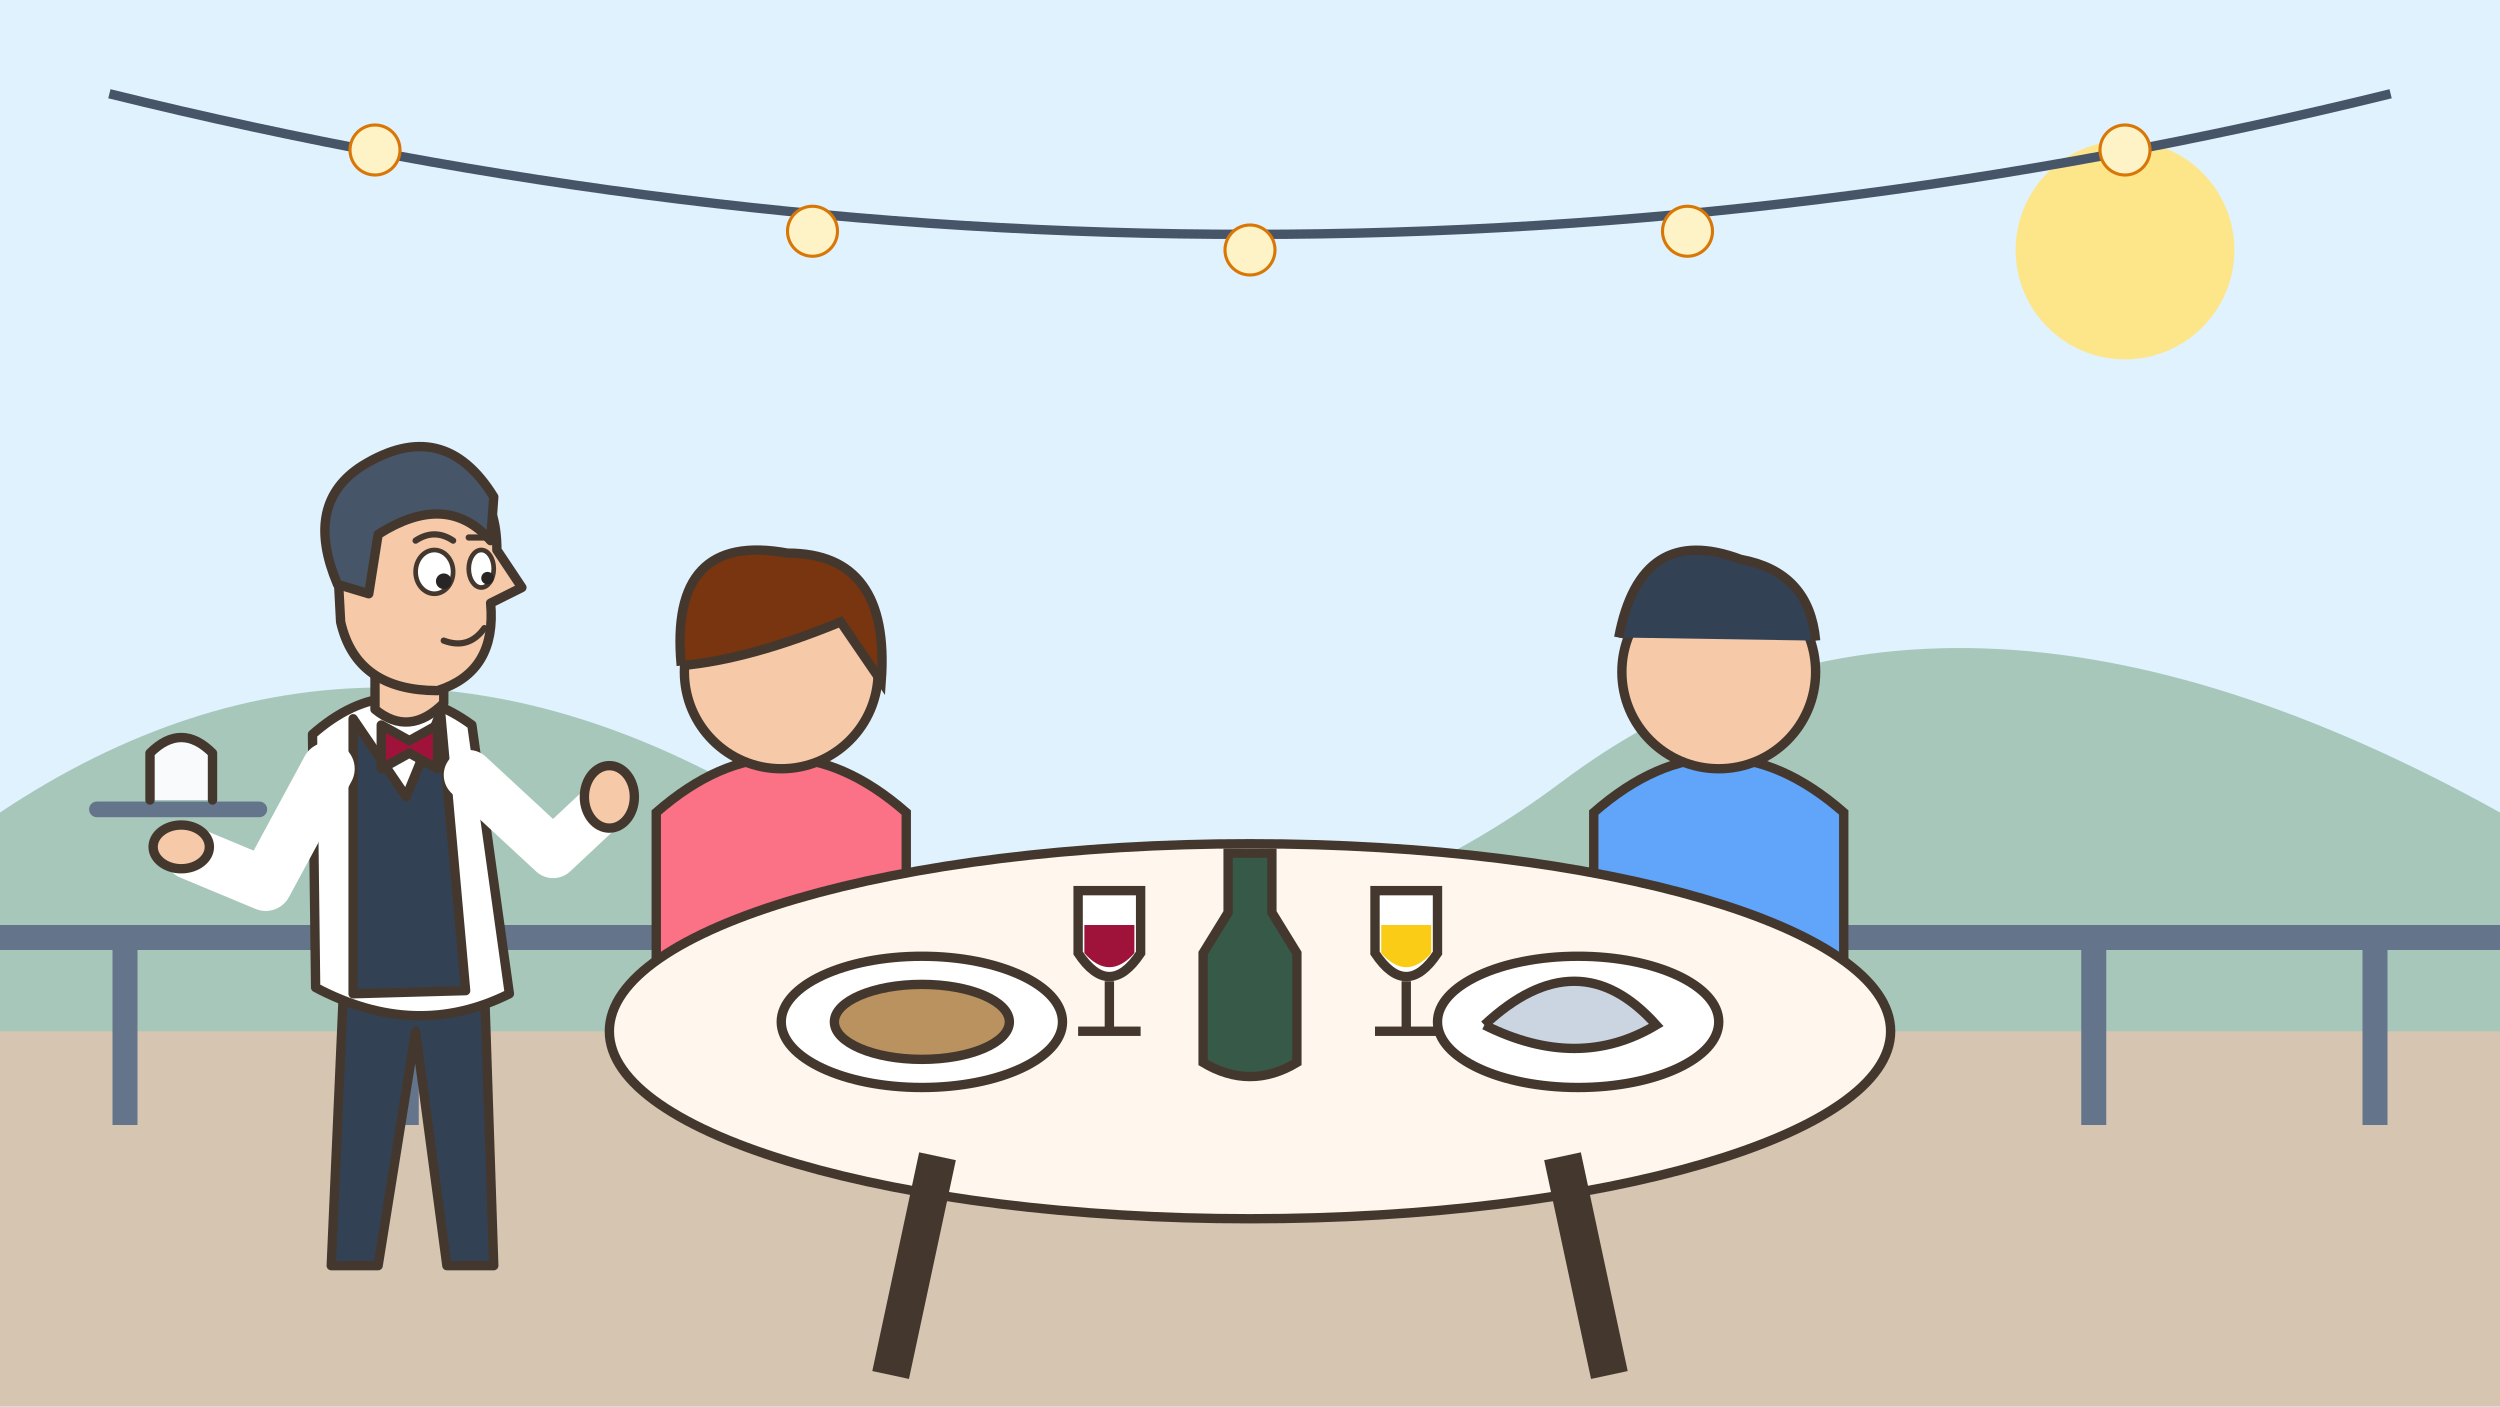
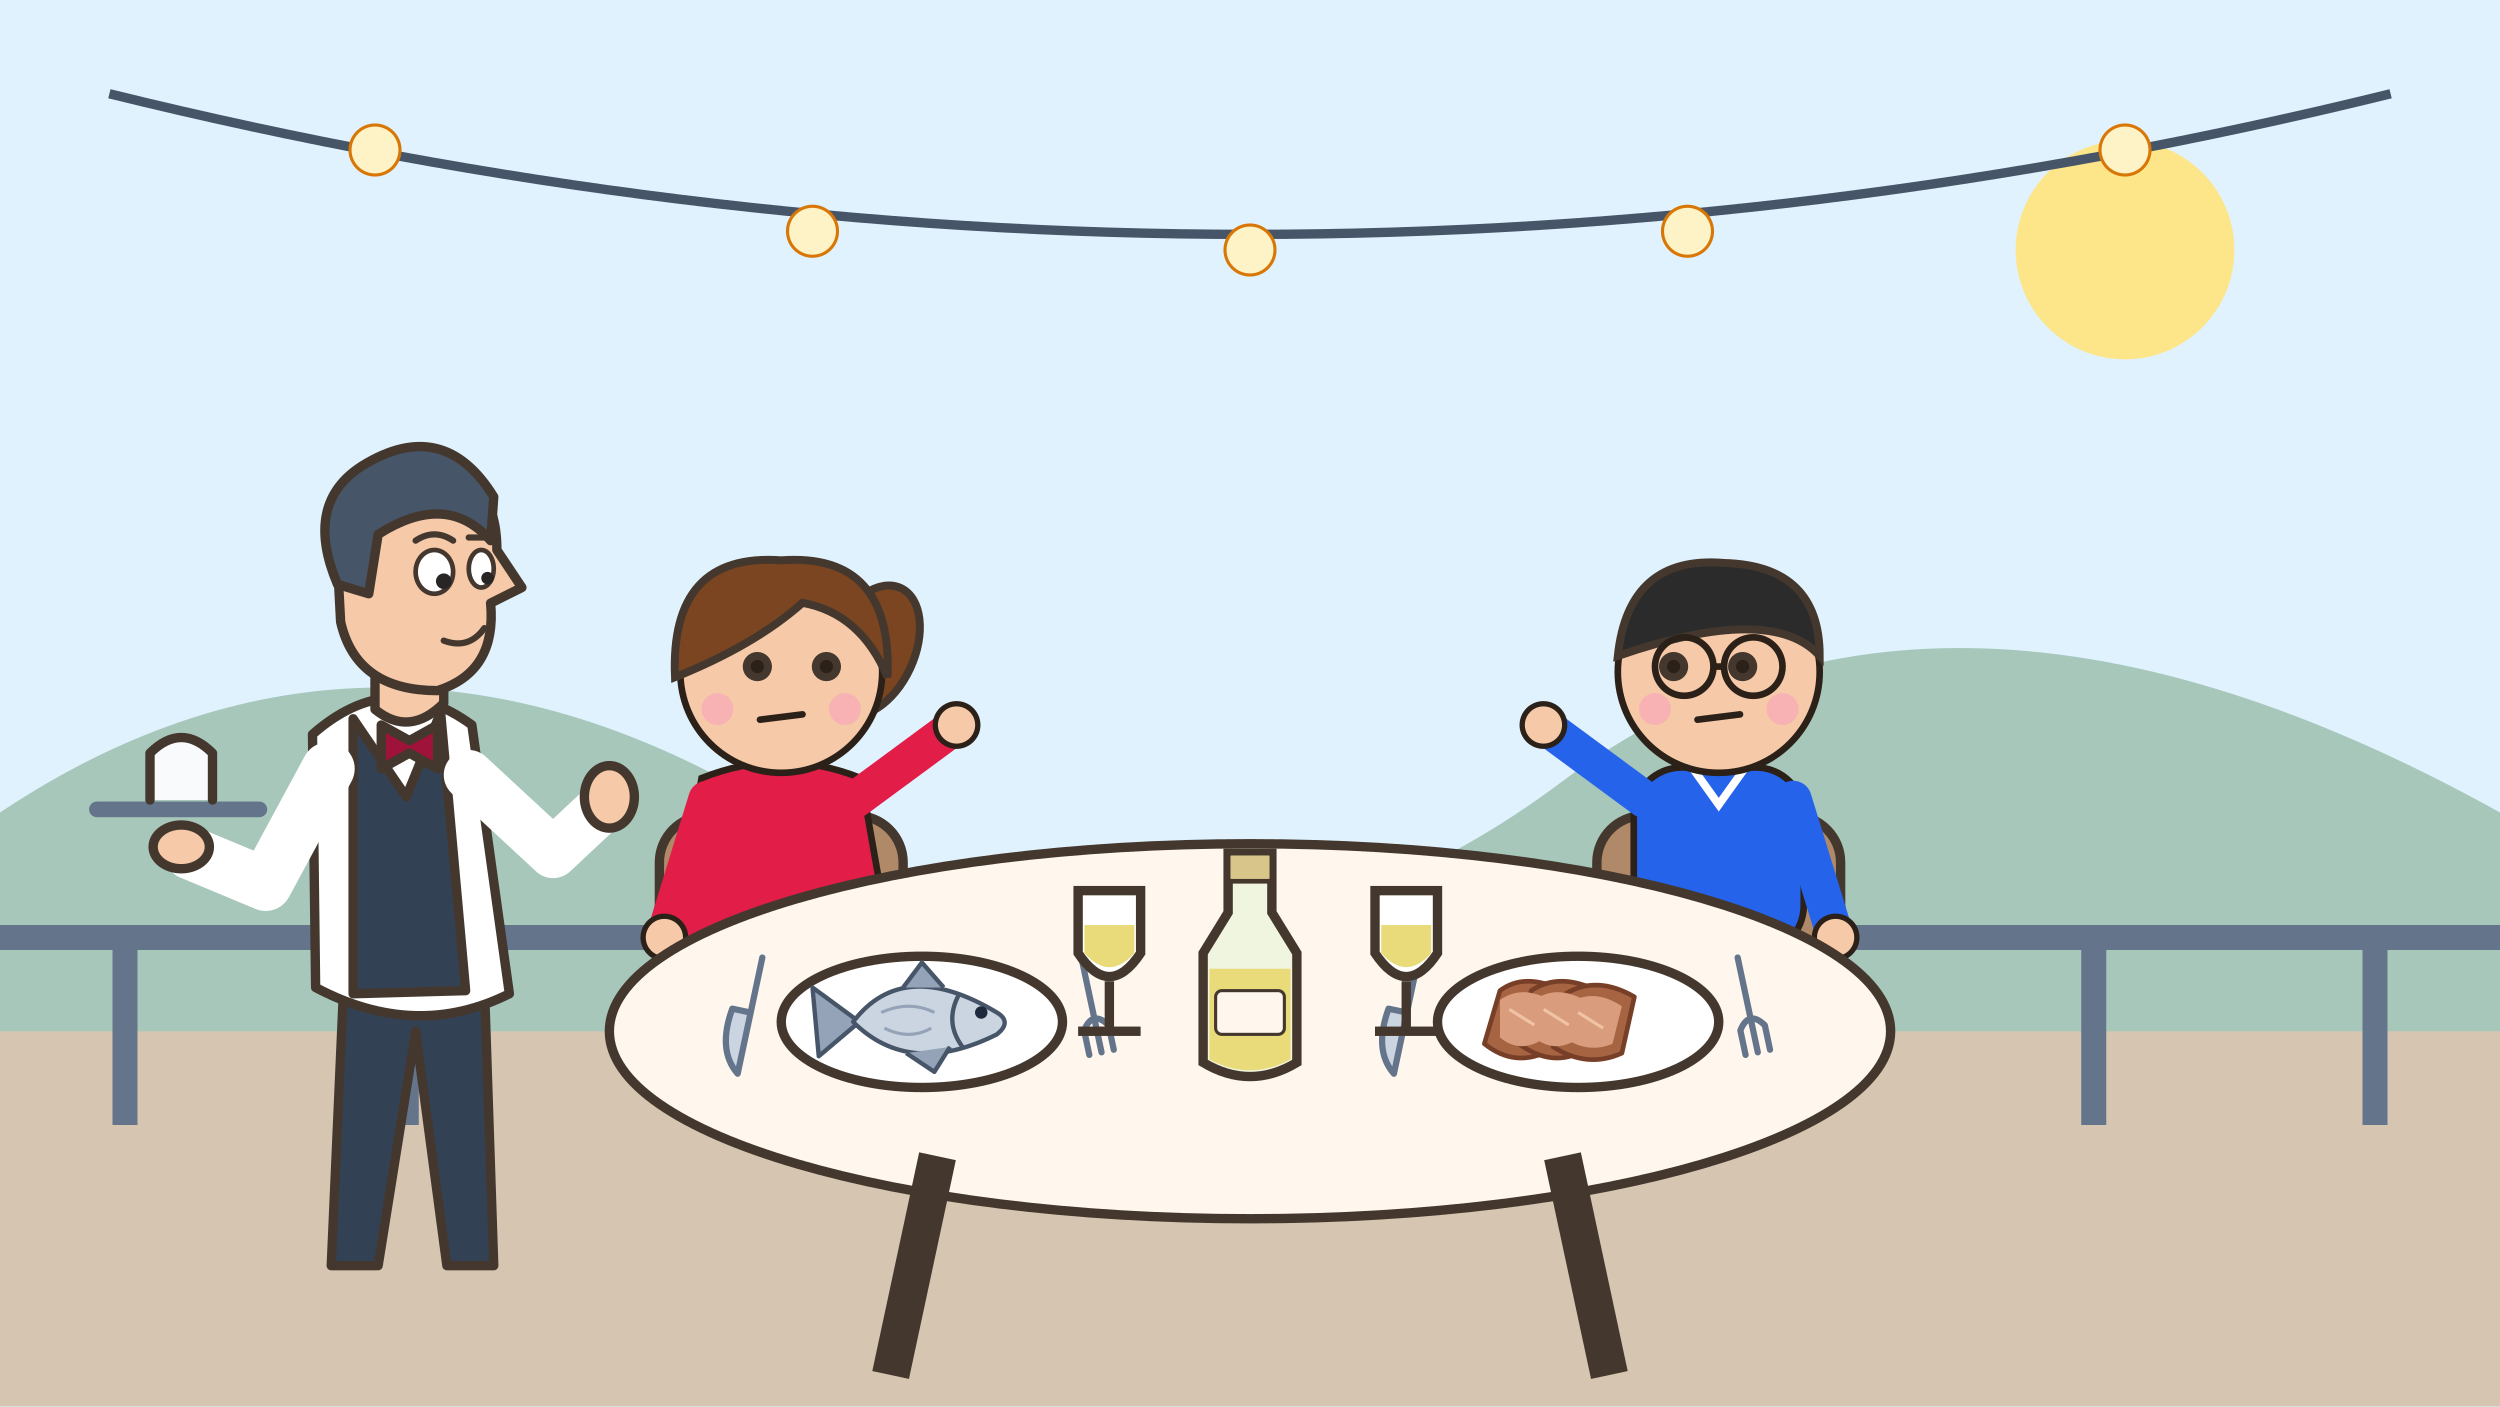
<svg xmlns="http://www.w3.org/2000/svg" viewBox="0 0 800 450" role="img" aria-labelledby="title">
  <rect width="800" height="450" fill="#e0f2fe" />
  <circle cx="680" cy="80" r="35" fill="#fde68a" />
  <path d="M0 260 Q120 180 250 260 T500 250 T800 260 V450 H0" fill="#a7c7bb" />
  <path d="M0 330 H800 V450 H0" fill="#d6c5b1" />
  <path d="M0 300 H800 M40 300 V360 M130 300 V360 M670 300 V360 M760 300 V360" stroke="#64748b" stroke-width="8" />
  <path d="M35 30 Q400 120 765 30" fill="none" stroke="#475569" stroke-width="3" />
  <g fill="#fef3c7" stroke="#d97706">
    <circle cx="120" cy="48" r="8" />
    <circle cx="260" cy="74" r="8" />
    <circle cx="400" cy="80" r="8" />
    <circle cx="540" cy="74" r="8" />
    <circle cx="680" cy="48" r="8" />
  </g>
  <g stroke="#44382e" stroke-width="3" stroke-linecap="round" stroke-linejoin="round">
    <path d="M110 315 L106 405 L121 405 L133 330 L143 405 L158 405 L155 315" fill="#334155" />
    <path d="M100 235 Q125 213 151 232 L163 318 Q133 333 101 316 Z" fill="#fff" />
    <path d="M113 230 L130 255 L141 228 L149 317 L113 318 Z" fill="#334155" />
    <path d="M122 232 L131 237 L140 232 L140 246 L131 241 L122 246 Z" fill="#9f1239" />
    <path d="M105 246 L85 283 L61 273" fill="none" stroke="#fff" stroke-width="17" />
    <path d="M150 248 L177 273 L193 258" fill="none" stroke="#fff" stroke-width="16" />
    <ellipse cx="195" cy="255" rx="8" ry="10" fill="#f6c9a8" />
    <ellipse cx="58" cy="271" rx="9" ry="7" fill="#f6c9a8" />
    <path d="M31 259 H83" fill="none" stroke="#64748b" stroke-width="5" />
    <path d="M48 256 V241 Q58 231 68 241 V256" fill="#f8fafc" />
    <path d="M120 216 L120 227 Q131 236 142 225 L142 209" fill="#f6c9a8" />
    <path d="M108 180 Q105 151 133 149 Q159 149 159 176 L167 188 L157 193 Q159 215 140 221 Q114 221 109 199 Z" fill="#f6c9a8" />
    <path d="M108 187 Q97 161 116 149 Q142 133 158 159 L157 173 Q143 157 121 171 L118 190 Z" fill="#475569" />
    <ellipse cx="139" cy="183" rx="6" ry="7" fill="#fff" stroke-width="1.5" />
    <ellipse cx="154" cy="182" rx="4" ry="6" fill="#fff" stroke-width="1.5" />
    <circle cx="142" cy="186" r="2.5" fill="#292524" stroke="none" />
    <circle cx="156" cy="185" r="2" fill="#292524" stroke="none" />
    <path d="M133 173 Q139 169 145 173 M150 172 L156 172" fill="none" stroke-width="2" />
    <path d="M142 205 Q150 208 155 201" fill="none" stroke-width="2" />
  </g>
  <g stroke="#44382e" stroke-width="3">
-     <path d="M210 330 V260 Q250 225 290 260 V330" fill="#fb7185" />
-     <circle cx="250" cy="215" r="31" fill="#f6c9a8" />
-     <path d="M218 213 Q214 170 252 177 Q285 177 282 218 L269 199 Q240 211 218 213" fill="#78350f" />
-     <path d="M510 330 V260 Q550 225 590 260 V330" fill="#60a5fa" />
-     <circle cx="550" cy="215" r="31" fill="#f6c9a8" />
-     <path d="M518 204 Q525 167 557 179 Q579 183 581 205" fill="#334155" />
+     <g fill="#b08968">
+       <rect x="211" y="261" width="78" height="91" rx="15" />
+       <rect x="511" y="261" width="78" height="91" rx="15" />
+     </g>
+     <g transform="translate(250 351) scale(0.85 0.85)">
+       <rect x="-24" y="-62" width="18" height="62" rx="8" fill="#3f3f46" />
+       <rect x="6" y="-62" width="18" height="62" rx="8" fill="#3f3f46" />
+       <ellipse cx="-16" cy="-2" rx="15" ry="7" fill="#2b2118" />
+       <ellipse cx="16" cy="-2" rx="15" ry="7" fill="#2b2118" />
+       <ellipse cx="34" cy="-168" rx="16" ry="26" fill="#7a4520" transform="rotate(25 34 -168)" />
+       <path d="M-30 -120 Q0 -132 30 -120 L42 -52 Q0 -42 -42 -52 Z" fill="#e11d48" stroke="#2b2118" stroke-width="2.5" />
+       <line x1="-28" y1="-112" x2="-44" y2="-60" stroke="#e11d48" stroke-width="14" stroke-linecap="round" />
+       <circle cx="-44" cy="-60" r="8" fill="#f6c9a8" stroke="#2b2118" stroke-width="2" />
+       <line x1="28" y1="-112" x2="66" y2="-140" stroke="#e11d48" stroke-width="14" stroke-linecap="round" />
+       <circle cx="66" cy="-140" r="8" fill="#f6c9a8" stroke="#2b2118" stroke-width="2" />
+       <circle cx="0" cy="-160" r="38" fill="#f6c9a8" stroke="#2b2118" stroke-width="2.5" />
+       <path d="M-40 -158 Q-42 -205 0 -202 Q42 -205 40 -158 Q30 -182 8 -186 Q-10 -170 -40 -158 Z" fill="#7a4520" />
+       <circle cx="-9" cy="-162" r="4" fill="#2b2118" />
+       <circle cx="17" cy="-162" r="4" fill="#2b2118" />
+       <circle cx="-24" cy="-146" r="6" fill="#f9a8b8" opacity="0.7" stroke="none" />
+       <circle cx="24" cy="-146" r="6" fill="#f9a8b8" opacity="0.7" stroke="none" />
+       <path d="M-8 -142 L8 -144" stroke="#2b2118" stroke-width="2.5" stroke-linecap="round" />
+     </g>
+     <g transform="translate(550 351) scale(0.85 0.85)">
+       <rect x="-24" y="-62" width="18" height="62" rx="8" fill="#334155" />
+       <rect x="6" y="-62" width="18" height="62" rx="8" fill="#334155" />
+       <ellipse cx="-16" cy="-2" rx="15" ry="7" fill="#2b2118" />
+       <ellipse cx="16" cy="-2" rx="15" ry="7" fill="#2b2118" />
+       <rect x="-32" y="-124" width="64" height="70" rx="18" fill="#2563eb" stroke="#2b2118" stroke-width="2.5" />
+       <path d="M-10 -124 L0 -110 L10 -124" fill="none" stroke="#fff" stroke-width="3" />
+       <line x1="-28" y1="-112" x2="-66" y2="-140" stroke="#2563eb" stroke-width="14" stroke-linecap="round" />
+       <circle cx="-66" cy="-140" r="8" fill="#f6c9a8" stroke="#2b2118" stroke-width="2" />
+       <line x1="28" y1="-112" x2="44" y2="-60" stroke="#2563eb" stroke-width="14" stroke-linecap="round" />
+       <circle cx="44" cy="-60" r="8" fill="#f6c9a8" stroke="#2b2118" stroke-width="2" />
+       <circle cx="0" cy="-160" r="38" fill="#f6c9a8" stroke="#2b2118" stroke-width="2.5" />
+       <path d="M-38 -166 Q-34 -204 2 -201 Q38 -200 38 -166 Q20 -186 -38 -166 Z" fill="#2b2b2b" />
+       <circle cx="-17" cy="-162" r="4" fill="#2b2118" />
+       <circle cx="9" cy="-162" r="4" fill="#2b2118" />
+       <circle cx="-13" cy="-162" r="11" fill="none" stroke="#2b2118" stroke-width="2.5" />
+       <circle cx="13" cy="-162" r="11" fill="none" stroke="#2b2118" stroke-width="2.5" />
+       <line x1="-2" y1="-162" x2="2" y2="-162" stroke="#2b2118" stroke-width="2.5" />
+       <circle cx="-24" cy="-146" r="6" fill="#f9a8b8" opacity="0.7" stroke="none" />
+       <circle cx="24" cy="-146" r="6" fill="#f9a8b8" opacity="0.7" stroke="none" />
+       <path d="M-8 -142 L8 -144" stroke="#2b2118" stroke-width="2.5" stroke-linecap="round" />
+     </g>
    <ellipse cx="400" cy="330" rx="205" ry="60" fill="#fff7ed" />
    <path d="M300 370 L285 440 M500 370 L515 440" stroke-width="12" />
+     <g fill="none" stroke="#64748b" stroke-width="2" stroke-linecap="round" stroke-linejoin="round">
+       <g transform="translate(350 325) rotate(-12)">
+         <path d="M-4 12 V4 Q0 -2 4 4 V12 M0 12 V-19" />
+       </g>
+       <g transform="translate(240 325) rotate(12)">
+         <path d="M0 -19 V19 Q-8 13 -6 -1 H0 Z" fill="#cbd5e1" />
+       </g>
+       <g transform="translate(560 325) rotate(-12)">
+         <path d="M-4 12 V4 Q0 -2 4 4 V12 M0 12 V-19" />
+       </g>
+       <g transform="translate(450 325) rotate(12)">
+         <path d="M0 -19 V19 Q-8 13 -6 -1 H0 Z" fill="#cbd5e1" />
+       </g>
+     </g>
    <ellipse cx="295" cy="327" rx="45" ry="21" fill="white" />
    <ellipse cx="505" cy="327" rx="45" ry="21" fill="white" />
-     <ellipse cx="295" cy="327" rx="28" ry="12" fill="#b99260" />
-     <path d="M475 328 Q505 300 530 328 Q505 343 475 328" fill="#cbd5e1" />
-     <path d="M393 273 V292 L385 305 V340 Q400 349 415 340 V305 L407 292 V273 Z" fill="#365948" />
+     <g stroke="#475569" stroke-width="1.4" stroke-linejoin="round">
+       <path d="M275 327 L260 316 L262 338 Z" fill="#94a3b8" />
+       <path d="M273 327 Q289 306 319 324 Q324 327 319 331 Q291 345 273 327 Z" fill="#cbd5e1" />
+       <path d="M289 316 L295 308 L302 316 M290 337 L299 343 L304 335" fill="#94a3b8" />
+       <path d="M307 318 Q302 327 308 335" fill="none" />
+       <circle cx="314" cy="324" r="2" fill="#1e293b" stroke="none" />
+       <path d="M282 324 Q291 320 299 324 M283 329 Q291 333 298 329" fill="none" stroke="#94a3b8" stroke-width="1" />
+     </g>
+     <g stroke="#783f28" stroke-width="1.5" stroke-linejoin="round">
+       <path d="M480 317 Q488 311 500 317 L496 336 Q485 342 475 334 Z" fill="#a76442" />
+       <path d="M490 317 Q499 311 511 317 L507 336 Q497 342 486 334 Z" fill="#a76442" />
+       <path d="M501 318 Q511 312 523 319 L519 337 Q508 342 497 335 Z" fill="#a76442" />
+       <path d="M480 320 Q487 315 496 320 L493 333 Q486 337 480 332 Z" fill="#d99c7c" stroke="none" />
+       <path d="M491 320 Q498 315 507 320 L504 333 Q497 337 491 332 Z" fill="#d99c7c" stroke="none" />
+       <path d="M502 321 Q510 316 519 322 L516 334 Q509 337 502 333 Z" fill="#d99c7c" stroke="none" />
+       <path d="M483 323 L491 328 M494 323 L502 328 M505 324 L513 329" fill="none" stroke="#f0c3a6" stroke-width="1" />
+     </g>
+     <path d="M393 273 V292 L385 305 V340 Q400 349 415 340 V305 L407 292 V273 Z" fill="#f0f5df" />
+     <path d="M387 310 H413 V339 Q400 346 387 339 Z" fill="#eadb7a" stroke="none" />
+     <rect x="393" y="273" width="14" height="9" rx="1" fill="#d8c58a" stroke-width="1.5" />
+     <rect x="389" y="317" width="22" height="14" rx="2" fill="#fff7ed" stroke-width="1" />
    <g fill="white">
      <path d="M345 285 H365 V305 Q355 320 345 305 Z" />
      <path d="M440 285 H460 V305 Q450 320 440 305 Z" />
    </g>
-     <path d="M347 296 H363 V305 Q355 314 347 305 Z" fill="#9f1239" stroke="none" />
-     <path d="M442 296 H458 V305 Q450 314 442 305 Z" fill="#facc15" stroke="none" />
+     <path d="M347 296 H363 V305 Q355 314 347 305 Z" fill="#eadb7a" stroke="none" />
+     <path d="M442 296 H458 V305 Q450 314 442 305 Z" fill="#eadb7a" stroke="none" />
    <path d="M355 314 V330 M345 330 H365 M450 314 V330 M440 330 H460" />
  </g>
</svg>
